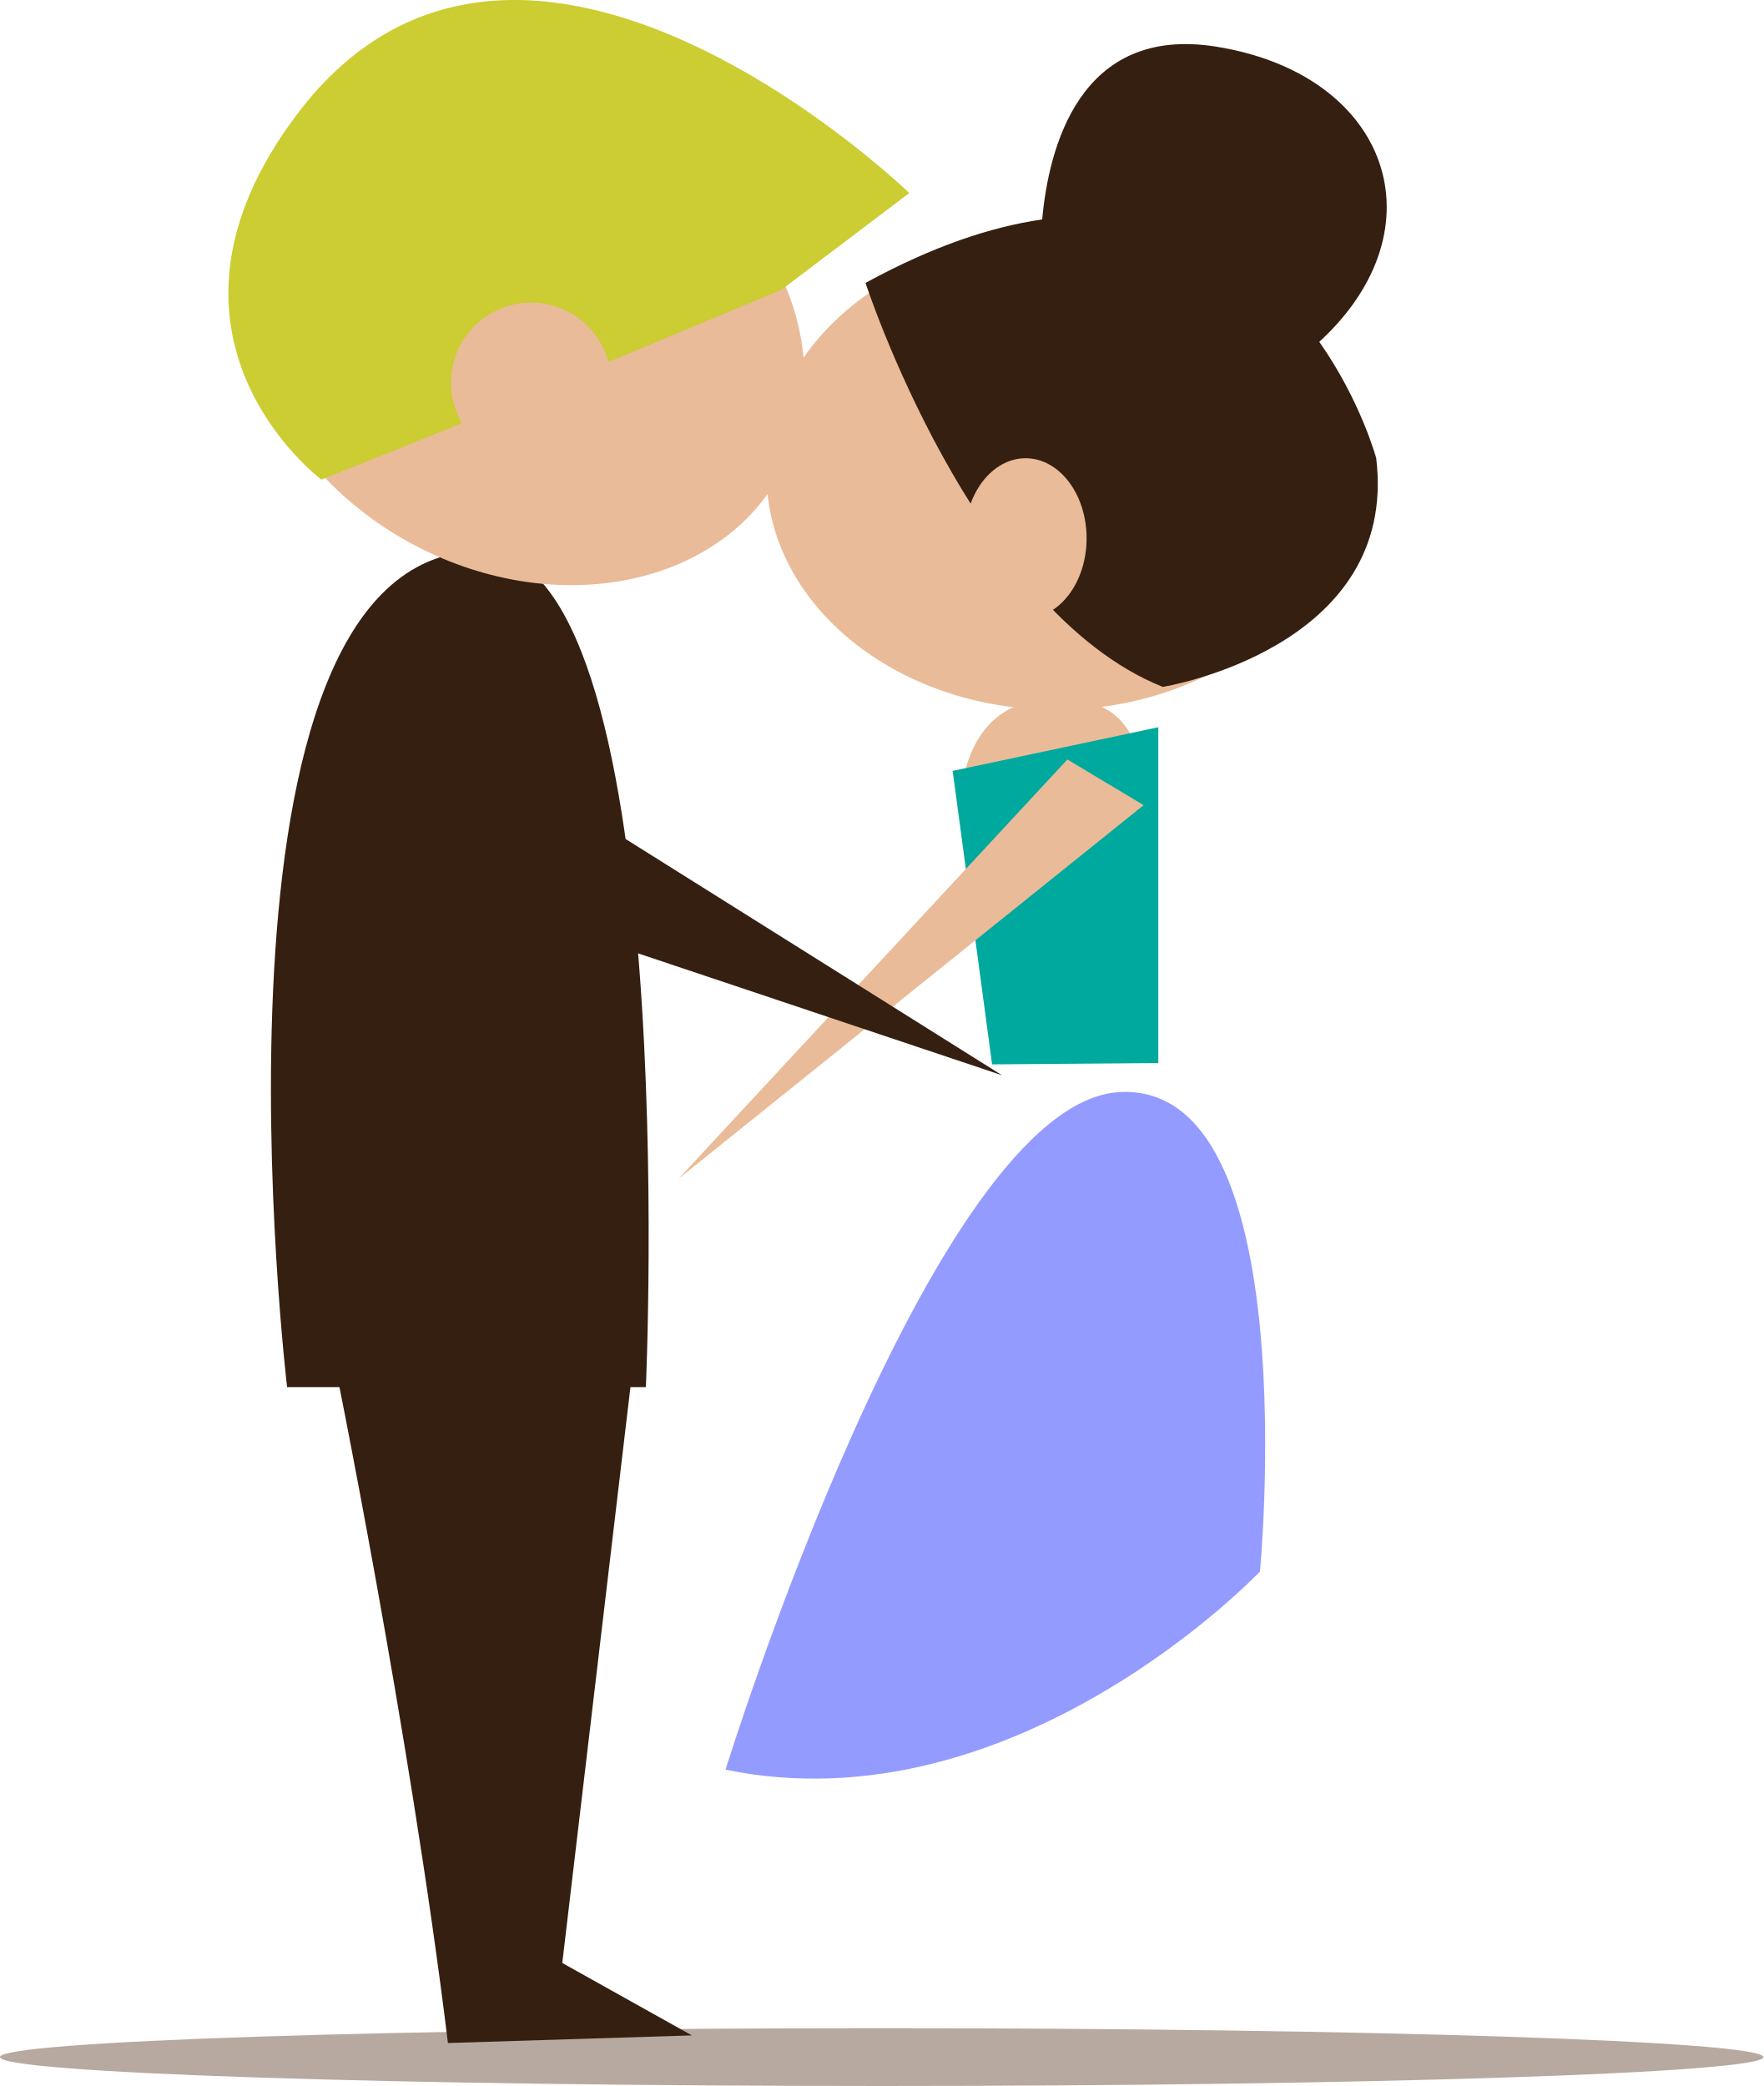
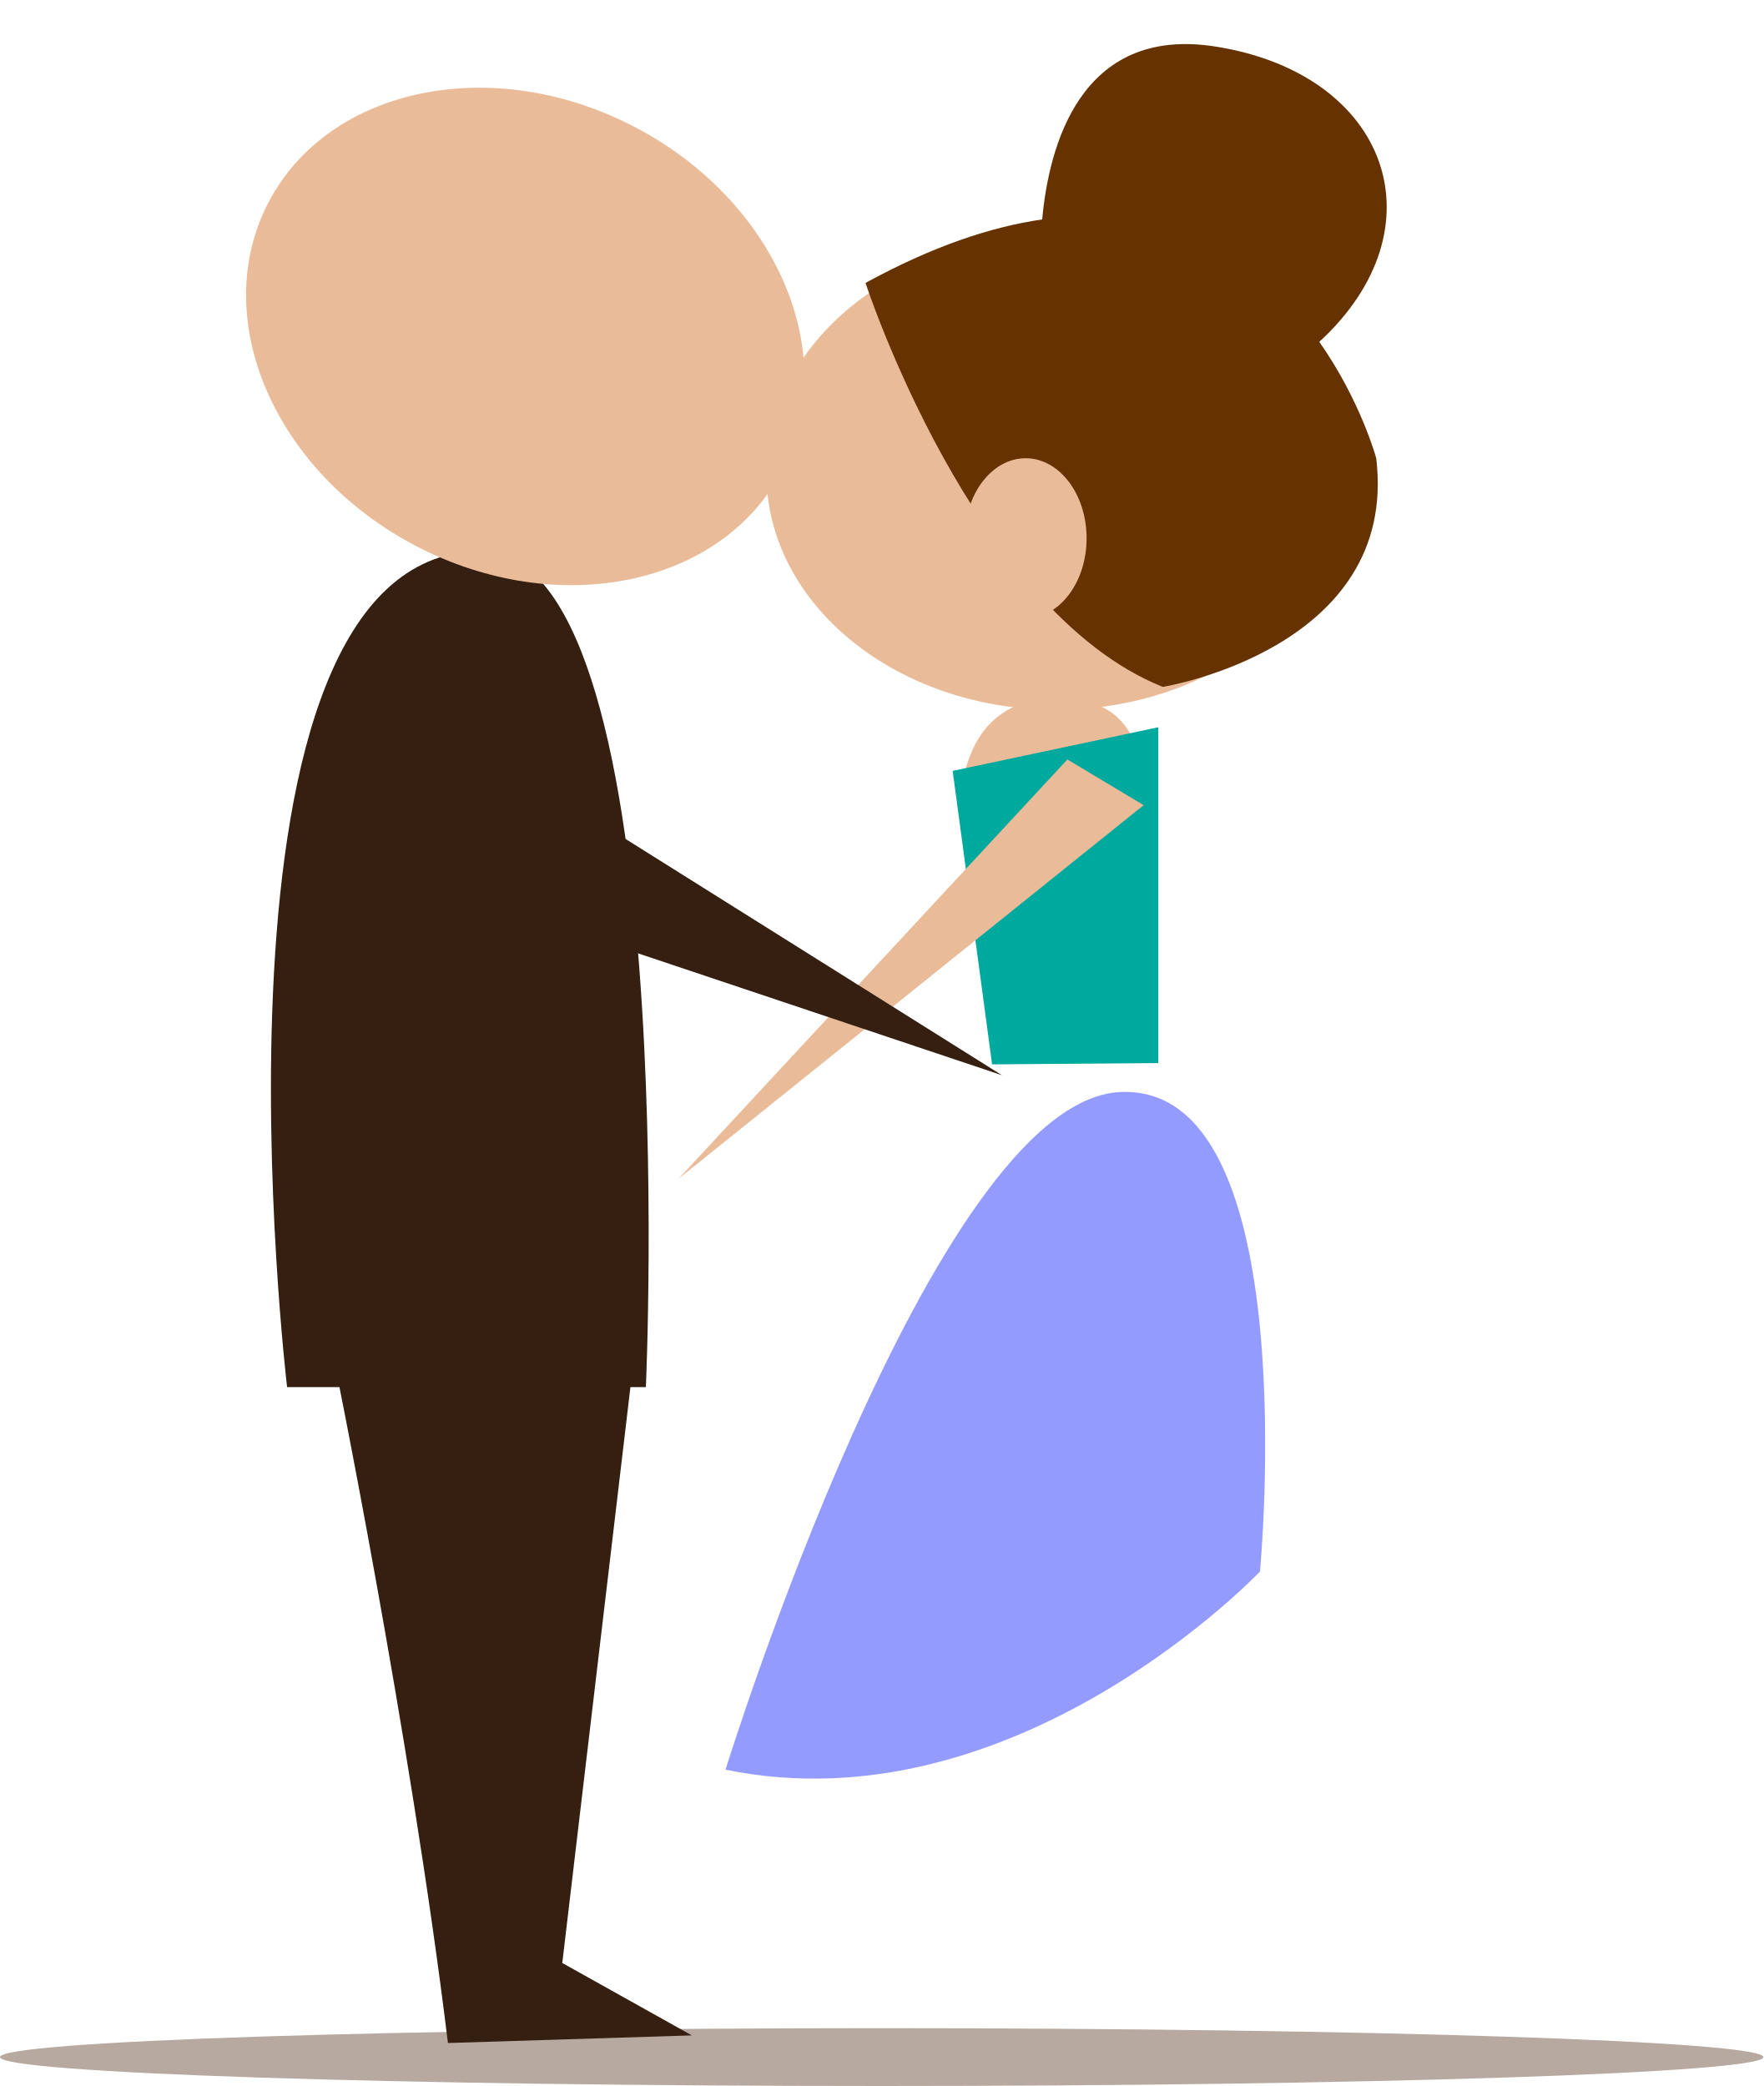
- <svg xmlns="http://www.w3.org/2000/svg" version="1.1" id="Layer_1" x="0px" y="0px" width="155.966px" height="184.509px" viewBox="331.721 183.417 155.966 184.509" enable-background="new 331.721 183.417 155.966 184.509" xml:space="preserve">
+ <svg xmlns="http://www.w3.org/2000/svg" version="1.1" id="Layer_1" x="0px" y="0px" width="155.966px" height="184.509px" viewBox="0 0 155.966 184.509" enable-background="new 0 0 155.966 184.509" xml:space="preserve">
  <g>
-     <ellipse fill="#B7A99F" cx="409.704" cy="365.369" rx="77.983" ry="2.557" />
+     <ellipse fill="#B7A99F" cx="77.983" cy="181.952" rx="77.983" ry="2.557" />
    <g>
-       <path fill="#949BFF" d="M395.892,339.946c0,0,18.285-59.045,34.853-59.933c16.568-0.889,12.415,42.409,12.415,42.409    S421.562,345.225,395.892,339.946z" />
-       <ellipse fill="#EABB98" cx="425.131" cy="225.298" rx="25.619" ry="20.9" />
-       <path fill="#351F10" d="M448.409,213.653c10.937-10.051,6.209-23.657-9.122-26.11c-12.091-1.935-14.814,8.967-15.388,15.284    c-4.543,0.654-9.723,2.386-15.625,5.615c0,0,9.439,28.991,26.293,35.732c0,0,20.9-3.372,18.877-20.226    C453.445,223.949,452.075,218.868,448.409,213.653z" />
-       <path fill="#EABB98" d="M416.691,256.659c0,0-1.348-12.136,9.439-11.461c10.787,0.674,5.193,16.033,5.193,16.033L416.691,256.659z    " />
-       <polygon fill="#00A99D" points="415.982,251.603 419.468,277.562 434.171,277.448 434.171,247.742   " />
-       <polygon fill="#EABB98" points="426.129,250.592 391.746,287.672 432.872,254.636   " />
-       <ellipse fill="#EABB98" cx="422.433" cy="231.028" rx="5.394" ry="7.079" />
+       <path fill="#949BFF" d="M64.171,156.529c0,0,18.285-59.045,34.853-59.933c16.568-0.889,12.415,42.409,12.415,42.409    S89.841,161.808,64.171,156.529z" />
+       <ellipse fill="#EABB98" cx="93.41" cy="41.881" rx="25.619" ry="20.9" />
+       <path fill="#663300" d="M116.688,30.236c10.937-10.051,6.209-23.657-9.122-26.11C95.475,2.191,92.752,13.093,92.178,19.41    c-4.543,0.654-9.723,2.386-15.625,5.615c0,0,9.439,28.991,26.293,35.732c0,0,20.9-3.372,18.877-20.226    C121.724,40.532,120.354,35.451,116.688,30.236z" />
+       <path fill="#EABB98" d="M84.97,73.242c0,0-1.348-12.136,9.439-11.461c10.787,0.674,5.193,16.033,5.193,16.033L84.97,73.242z" />
+       <polygon fill="#00A99D" points="84.261,68.186 87.747,94.145 102.45,94.031 102.45,64.325   " />
+       <polygon fill="#EABB98" points="94.408,67.175 60.025,104.255 101.151,71.219   " />
+       <ellipse fill="#EABB98" cx="90.712" cy="47.611" rx="5.394" ry="7.079" />
    </g>
-     <path fill="#351F10" d="M357.114,306.11h31.732c0,0,3.378-74.437-14.832-73.958C348.395,232.827,357.114,306.11,357.114,306.11z" />
-     <polygon fill="#351F10" points="365.25,243.94 420.344,278.523 368.283,261.086  " />
+     <path fill="#351F10" d="M25.393,122.693h31.732c0,0,3.378-74.437-14.832-73.958C16.674,49.41,25.393,122.693,25.393,122.693z" />
+     <polygon fill="#351F10" points="33.529,60.523 88.623,95.106 36.562,77.669  " />
    <g>
-       <ellipse transform="matrix(0.4624 -0.8867 0.8867 0.4624 14.2854 449.9271)" fill="#EABB98" cx="378.173" cy="213.183" rx="20.901" ry="25.62" />
-       <path fill="#CCCC33" d="M360.148,225.839l11.537-4.628l29.157-12.167l11.304-8.552c0,0-34.344-33.248-54.161-6.955    C343.176,213.187,360.148,225.839,360.148,225.839z" />
-       <circle fill="#EABB98" cx="378.689" cy="217.261" r="7.079" />
+       <ellipse transform="matrix(-0.8867 -0.4624 0.4624 -0.8867 73.8962 77.6304)" fill="#EABB98" cx="46.461" cy="29.76" rx="25.621" ry="20.902" />
+       <path fill="#CCCC33" d="M49.27-85.578l11.537-4.628l29.157-12.167l11.304-8.552c0,0-34.344-33.248-54.161-6.955    C32.298-98.23,49.27-85.578,49.27-85.578z" />
+       <circle fill="#EABB98" cx="46.968" cy="33.844" r="7.079" />
    </g>
-     <path fill="#351F10" d="M361.148,303.11c0,0,6.821,33.372,10.192,61.014l21.574-0.674l-11.461-6.405l6.382-53.935H361.148z" />
+     <path fill="#351F10" d="M29.427,119.693c0,0,6.821,33.372,10.192,61.014l21.574-0.674l-11.461-6.405l6.382-53.935H29.427z" />
  </g>
</svg>
